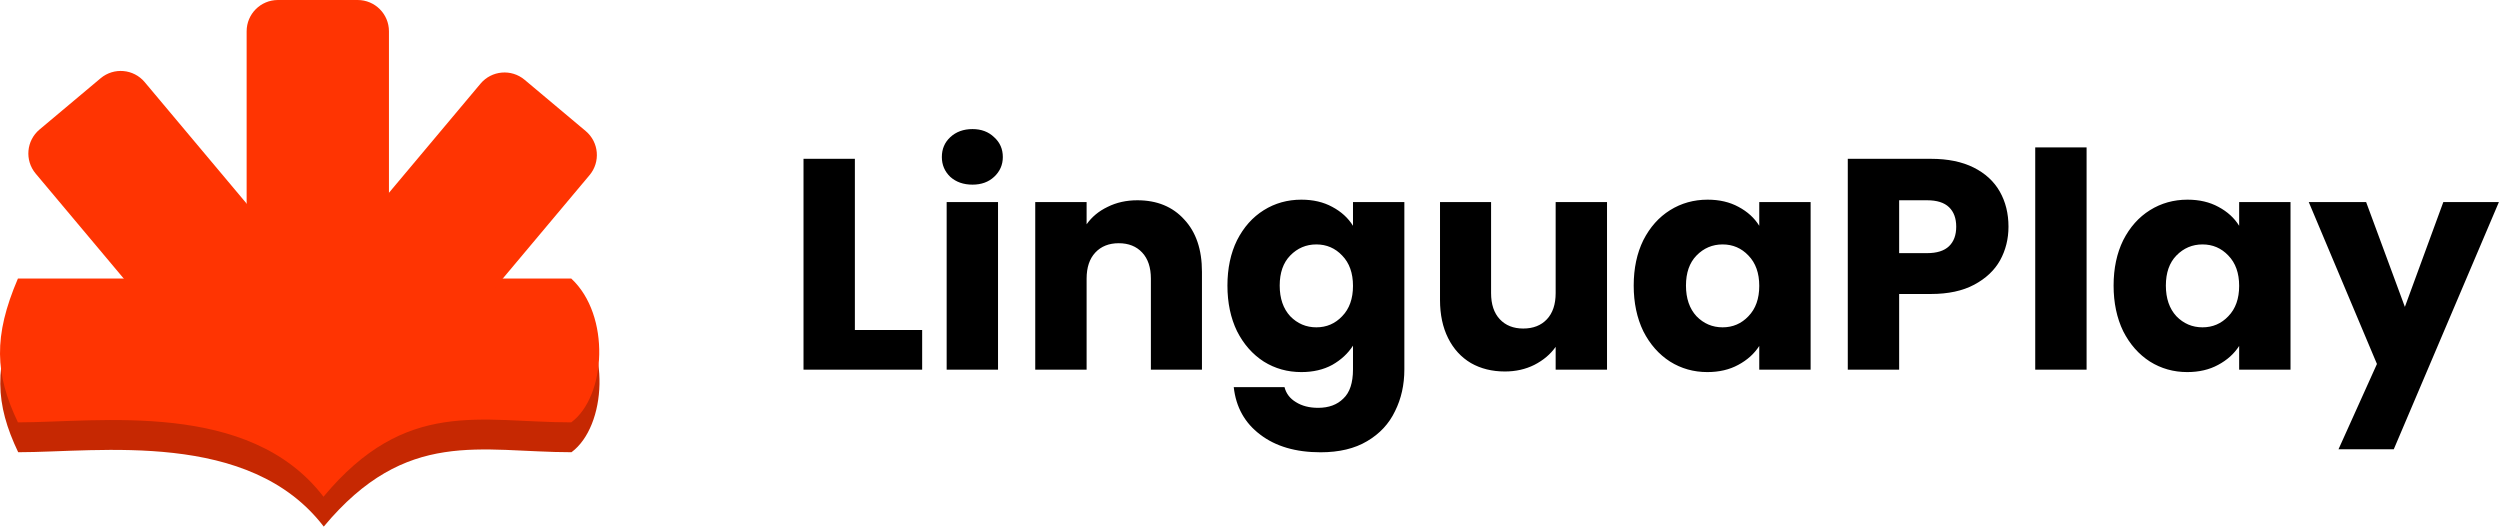
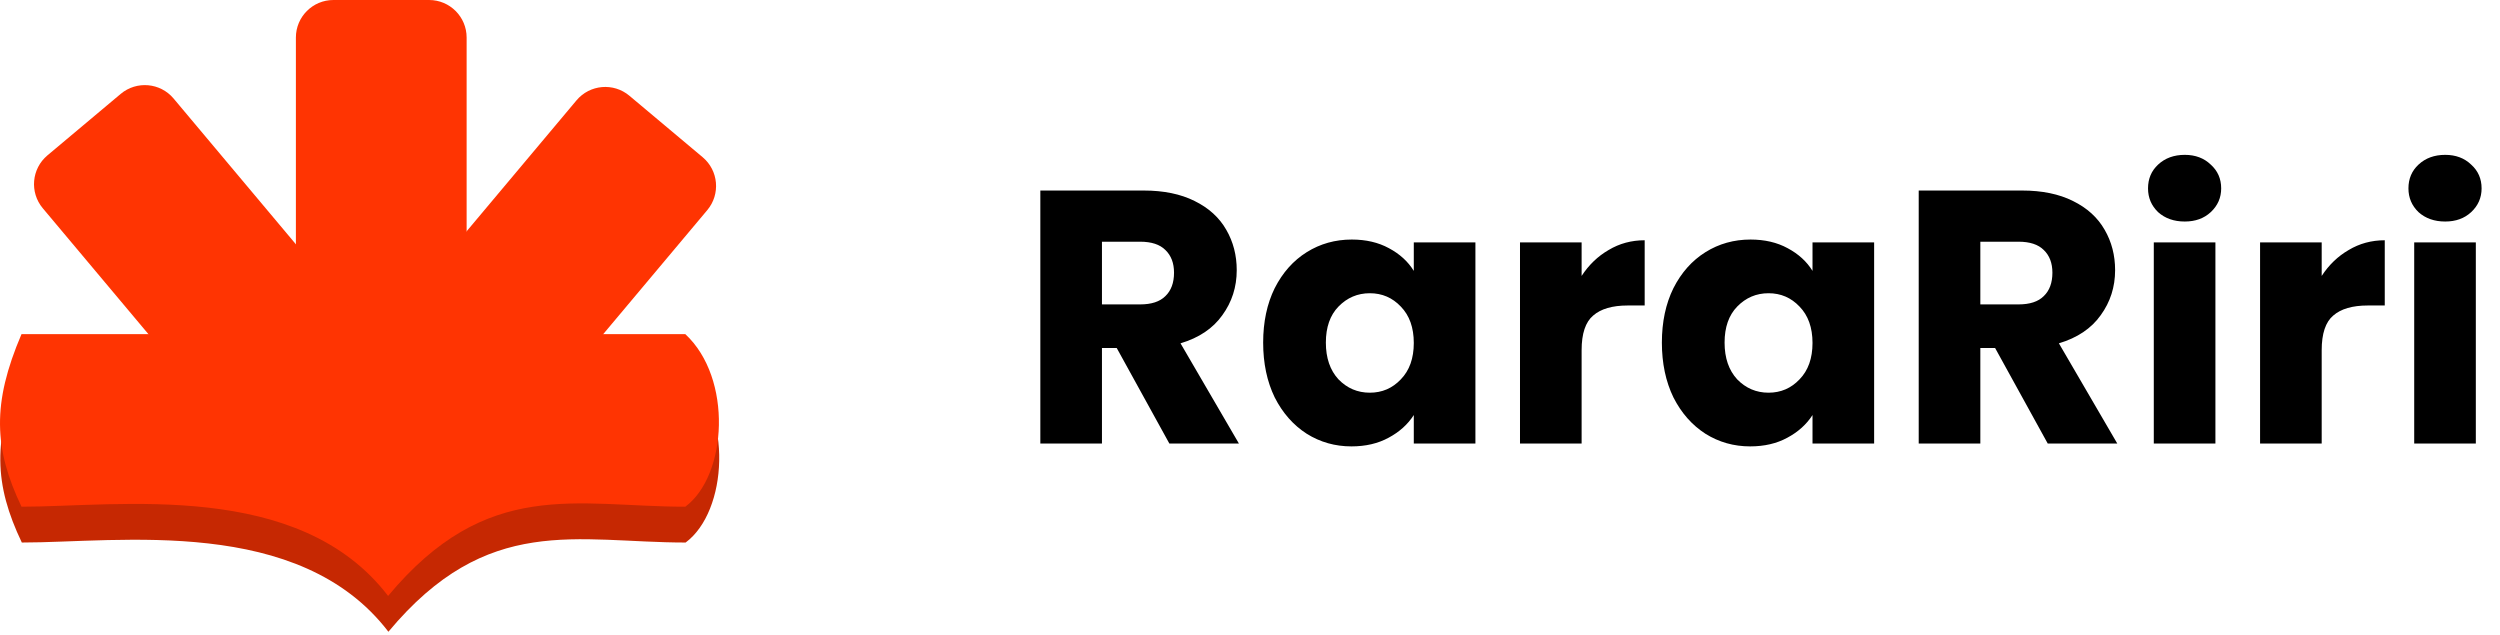
- <svg xmlns="http://www.w3.org/2000/svg" width="799" height="169" viewBox="0 0 799 169" fill="none">
+ <svg xmlns="http://www.w3.org/2000/svg" width="666" height="169" viewBox="0 0 666 169" fill="none">
  <path d="M182.649 144.53C153.616 144.53 129.862 136.607 103.469 168.3C79.715 137.243 31.711 144.53 5.814 144.53C-1.547 129.124 -2.104 117.044 5.814 98.556H48.043H182.649C195.31 110.295 193.842 136.216 182.649 144.53Z" fill="#C62802" />
  <path d="M182.566 134.987C153.534 134.987 129.78 127.064 103.387 158.757C79.633 127.7 31.628 134.987 5.731 134.987C-1.629 119.581 -2.187 107.501 5.731 89.013H47.961H182.566C195.227 100.751 193.76 126.673 182.566 134.987Z" fill="#FF3402" />
  <rect x="78.825" width="45.485" height="95.86" rx="10" fill="#FF3402" />
  <rect x="160.006" y="19.074" width="45.485" height="95.86" rx="10" transform="rotate(40 160.006 19.0742)" fill="#FF3402" />
  <rect x="4.973" y="47.822" width="45.485" height="95.86" rx="10" transform="rotate(-40 4.97327 47.8223)" fill="#FF3402" />
-   <path d="M273.218 105.478H294.722V118.15H256.802V50.758H273.218V105.478ZM310.808 59.014C307.928 59.014 305.56 58.182 303.704 56.518C301.912 54.79 301.016 52.678 301.016 50.182C301.016 47.622 301.912 45.51 303.704 43.846C305.56 42.118 307.928 41.254 310.808 41.254C313.624 41.254 315.928 42.118 317.72 43.846C319.576 45.51 320.504 47.622 320.504 50.182C320.504 52.678 319.576 54.79 317.72 56.518C315.928 58.182 313.624 59.014 310.808 59.014ZM318.968 64.582V118.15H302.552V64.582H318.968ZM363.504 64.006C369.776 64.006 374.768 66.054 378.48 70.15C382.256 74.182 384.144 79.75 384.144 86.854V118.15H367.824V89.062C367.824 85.478 366.896 82.694 365.04 80.71C363.184 78.726 360.688 77.734 357.552 77.734C354.416 77.734 351.92 78.726 350.064 80.71C348.208 82.694 347.28 85.478 347.28 89.062V118.15H330.864V64.582H347.28V71.686C348.944 69.318 351.184 67.462 354 66.118C356.816 64.71 359.984 64.006 363.504 64.006ZM415.904 63.814C419.68 63.814 422.976 64.582 425.792 66.118C428.672 67.654 430.88 69.67 432.416 72.166V64.582H448.832V118.054C448.832 122.982 447.84 127.43 445.856 131.398C443.936 135.43 440.96 138.63 436.928 140.998C432.96 143.366 428 144.55 422.048 144.55C414.112 144.55 407.68 142.662 402.752 138.886C397.824 135.174 395.008 130.118 394.304 123.718H410.528C411.04 125.766 412.256 127.366 414.176 128.518C416.096 129.734 418.464 130.342 421.28 130.342C424.672 130.342 427.36 129.35 429.344 127.366C431.392 125.446 432.416 122.342 432.416 118.054V110.47C430.816 112.966 428.608 115.014 425.792 116.614C422.976 118.15 419.68 118.918 415.904 118.918C411.488 118.918 407.488 117.798 403.904 115.558C400.32 113.254 397.472 110.022 395.36 105.862C393.312 101.638 392.288 96.774 392.288 91.27C392.288 85.766 393.312 80.934 395.36 76.774C397.472 72.614 400.32 69.414 403.904 67.174C407.488 64.934 411.488 63.814 415.904 63.814ZM432.416 91.366C432.416 87.27 431.264 84.038 428.96 81.67C426.72 79.302 423.968 78.118 420.704 78.118C417.44 78.118 414.656 79.302 412.352 81.67C410.112 83.974 408.992 87.174 408.992 91.27C408.992 95.366 410.112 98.63 412.352 101.062C414.656 103.43 417.44 104.614 420.704 104.614C423.968 104.614 426.72 103.43 428.96 101.062C431.264 98.694 432.416 95.462 432.416 91.366ZM513.604 64.582V118.15H497.188V110.854C495.524 113.222 493.252 115.142 490.372 116.614C487.556 118.022 484.42 118.726 480.964 118.726C476.868 118.726 473.252 117.83 470.116 116.038C466.98 114.182 464.548 111.526 462.82 108.07C461.092 104.614 460.228 100.55 460.228 95.878V64.582H476.548V93.67C476.548 97.254 477.476 100.038 479.332 102.022C481.188 104.006 483.684 104.998 486.82 104.998C490.02 104.998 492.548 104.006 494.404 102.022C496.26 100.038 497.188 97.254 497.188 93.67V64.582H513.604ZM522.131 91.27C522.131 85.766 523.155 80.934 525.203 76.774C527.315 72.614 530.163 69.414 533.747 67.174C537.331 64.934 541.331 63.814 545.747 63.814C549.523 63.814 552.819 64.582 555.635 66.118C558.515 67.654 560.723 69.67 562.259 72.166V64.582H578.675V118.15H562.259V110.566C560.659 113.062 558.419 115.078 555.539 116.614C552.723 118.15 549.427 118.918 545.651 118.918C541.299 118.918 537.331 117.798 533.747 115.558C530.163 113.254 527.315 110.022 525.203 105.862C523.155 101.638 522.131 96.774 522.131 91.27ZM562.259 91.366C562.259 87.27 561.107 84.038 558.803 81.67C556.563 79.302 553.811 78.118 550.547 78.118C547.283 78.118 544.499 79.302 542.195 81.67C539.955 83.974 538.835 87.174 538.835 91.27C538.835 95.366 539.955 98.63 542.195 101.062C544.499 103.43 547.283 104.614 550.547 104.614C553.811 104.614 556.563 103.43 558.803 101.062C561.107 98.694 562.259 95.462 562.259 91.366ZM641.912 72.454C641.912 76.358 641.016 79.942 639.224 83.206C637.432 86.406 634.68 88.998 630.968 90.982C627.256 92.966 622.648 93.958 617.144 93.958H606.968V118.15H590.552V50.758H617.144C622.52 50.758 627.064 51.686 630.776 53.542C634.488 55.398 637.272 57.958 639.128 61.222C640.984 64.486 641.912 68.23 641.912 72.454ZM615.896 80.902C619.032 80.902 621.368 80.166 622.904 78.694C624.44 77.222 625.208 75.142 625.208 72.454C625.208 69.766 624.44 67.686 622.904 66.214C621.368 64.742 619.032 64.006 615.896 64.006H606.968V80.902H615.896ZM666.874 47.11V118.15H650.458V47.11H666.874ZM675.506 91.27C675.506 85.766 676.53 80.934 678.578 76.774C680.69 72.614 683.538 69.414 687.122 67.174C690.706 64.934 694.706 63.814 699.122 63.814C702.898 63.814 706.194 64.582 709.01 66.118C711.89 67.654 714.098 69.67 715.634 72.166V64.582H732.05V118.15H715.634V110.566C714.034 113.062 711.794 115.078 708.914 116.614C706.098 118.15 702.802 118.918 699.026 118.918C694.674 118.918 690.706 117.798 687.122 115.558C683.538 113.254 680.69 110.022 678.578 105.862C676.53 101.638 675.506 96.774 675.506 91.27ZM715.634 91.366C715.634 87.27 714.482 84.038 712.178 81.67C709.938 79.302 707.186 78.118 703.922 78.118C700.658 78.118 697.874 79.302 695.57 81.67C693.33 83.974 692.21 87.174 692.21 91.27C692.21 95.366 693.33 98.63 695.57 101.062C697.874 103.43 700.658 104.614 703.922 104.614C707.186 104.614 709.938 103.43 712.178 101.062C714.482 98.694 715.634 95.462 715.634 91.366ZM798.647 64.582L765.047 143.59H747.383L759.671 116.326L737.879 64.582H756.215L768.599 98.086L780.887 64.582H798.647Z" fill="black" />
+   <path d="M311.513 118.15L297.497 92.71H293.561V118.15H277.145V50.758H304.697C310.009 50.758 314.521 51.686 318.233 53.542C322.009 55.398 324.825 57.958 326.681 61.222C328.537 64.422 329.465 68.006 329.465 71.974C329.465 76.454 328.185 80.454 325.625 83.974C323.129 87.494 319.417 89.99 314.489 91.462L330.041 118.15H311.513ZM293.561 81.094H303.737C306.745 81.094 308.985 80.358 310.457 78.886C311.993 77.414 312.761 75.334 312.761 72.646C312.761 70.086 311.993 68.07 310.457 66.598C308.985 65.126 306.745 64.39 303.737 64.39H293.561V81.094ZM336.506 91.27C336.506 85.766 337.53 80.934 339.578 76.774C341.69 72.614 344.538 69.414 348.122 67.174C351.706 64.934 355.706 63.814 360.122 63.814C363.898 63.814 367.194 64.582 370.01 66.118C372.89 67.654 375.098 69.67 376.634 72.166V64.582H393.05V118.15H376.634V110.566C375.034 113.062 372.794 115.078 369.914 116.614C367.098 118.15 363.802 118.918 360.026 118.918C355.674 118.918 351.706 117.798 348.122 115.558C344.538 113.254 341.69 110.022 339.578 105.862C337.53 101.638 336.506 96.774 336.506 91.27ZM376.634 91.366C376.634 87.27 375.482 84.038 373.178 81.67C370.938 79.302 368.186 78.118 364.922 78.118C361.658 78.118 358.874 79.302 356.57 81.67C354.33 83.974 353.21 87.174 353.21 91.27C353.21 95.366 354.33 98.63 356.57 101.062C358.874 103.43 361.658 104.614 364.922 104.614C368.186 104.614 370.938 103.43 373.178 101.062C375.482 98.694 376.634 95.462 376.634 91.366ZM421.343 73.51C423.263 70.566 425.663 68.262 428.543 66.598C431.423 64.87 434.623 64.006 438.143 64.006V81.382H433.631C429.535 81.382 426.463 82.278 424.415 84.07C422.367 85.798 421.343 88.87 421.343 93.286V118.15H404.927V64.582H421.343V73.51ZM442.725 91.27C442.725 85.766 443.749 80.934 445.797 76.774C447.909 72.614 450.757 69.414 454.341 67.174C457.925 64.934 461.925 63.814 466.341 63.814C470.117 63.814 473.413 64.582 476.229 66.118C479.109 67.654 481.317 69.67 482.853 72.166V64.582H499.269V118.15H482.853V110.566C481.253 113.062 479.013 115.078 476.133 116.614C473.317 118.15 470.021 118.918 466.245 118.918C461.893 118.918 457.925 117.798 454.341 115.558C450.757 113.254 447.909 110.022 445.797 105.862C443.749 101.638 442.725 96.774 442.725 91.27ZM482.853 91.366C482.853 87.27 481.701 84.038 479.397 81.67C477.157 79.302 474.405 78.118 471.141 78.118C467.877 78.118 465.093 79.302 462.789 81.67C460.549 83.974 459.429 87.174 459.429 91.27C459.429 95.366 460.549 98.63 462.789 101.062C465.093 103.43 467.877 104.614 471.141 104.614C474.405 104.614 477.157 103.43 479.397 101.062C481.701 98.694 482.853 95.462 482.853 91.366ZM545.513 118.15L531.497 92.71H527.561V118.15H511.145V50.758H538.697C544.009 50.758 548.521 51.686 552.233 53.542C556.009 55.398 558.825 57.958 560.681 61.222C562.537 64.422 563.465 68.006 563.465 71.974C563.465 76.454 562.185 80.454 559.625 83.974C557.129 87.494 553.417 89.99 548.489 91.462L564.041 118.15H545.513ZM527.561 81.094H537.737C540.745 81.094 542.985 80.358 544.457 78.886C545.993 77.414 546.761 75.334 546.761 72.646C546.761 70.086 545.993 68.07 544.457 66.598C542.985 65.126 540.745 64.39 537.737 64.39H527.561V81.094ZM582.026 59.014C579.146 59.014 576.778 58.182 574.922 56.518C573.13 54.79 572.234 52.678 572.234 50.182C572.234 47.622 573.13 45.51 574.922 43.846C576.778 42.118 579.146 41.254 582.026 41.254C584.842 41.254 587.146 42.118 588.938 43.846C590.794 45.51 591.722 47.622 591.722 50.182C591.722 52.678 590.794 54.79 588.938 56.518C587.146 58.182 584.842 59.014 582.026 59.014ZM590.186 64.582V118.15H573.77V64.582H590.186ZM618.499 73.51C620.419 70.566 622.819 68.262 625.699 66.598C628.579 64.87 631.779 64.006 635.299 64.006V81.382H630.787C626.691 81.382 623.619 82.278 621.571 84.07C619.523 85.798 618.499 88.87 618.499 93.286V118.15H602.083V64.582H618.499V73.51ZM651.401 59.014C648.521 59.014 646.153 58.182 644.297 56.518C642.505 54.79 641.609 52.678 641.609 50.182C641.609 47.622 642.505 45.51 644.297 43.846C646.153 42.118 648.521 41.254 651.401 41.254C654.217 41.254 656.521 42.118 658.313 43.846C660.169 45.51 661.097 47.622 661.097 50.182C661.097 52.678 660.169 54.79 658.313 56.518C656.521 58.182 654.217 59.014 651.401 59.014ZM659.561 64.582V118.15H643.145V64.582H659.561Z" fill="black" />
</svg>
